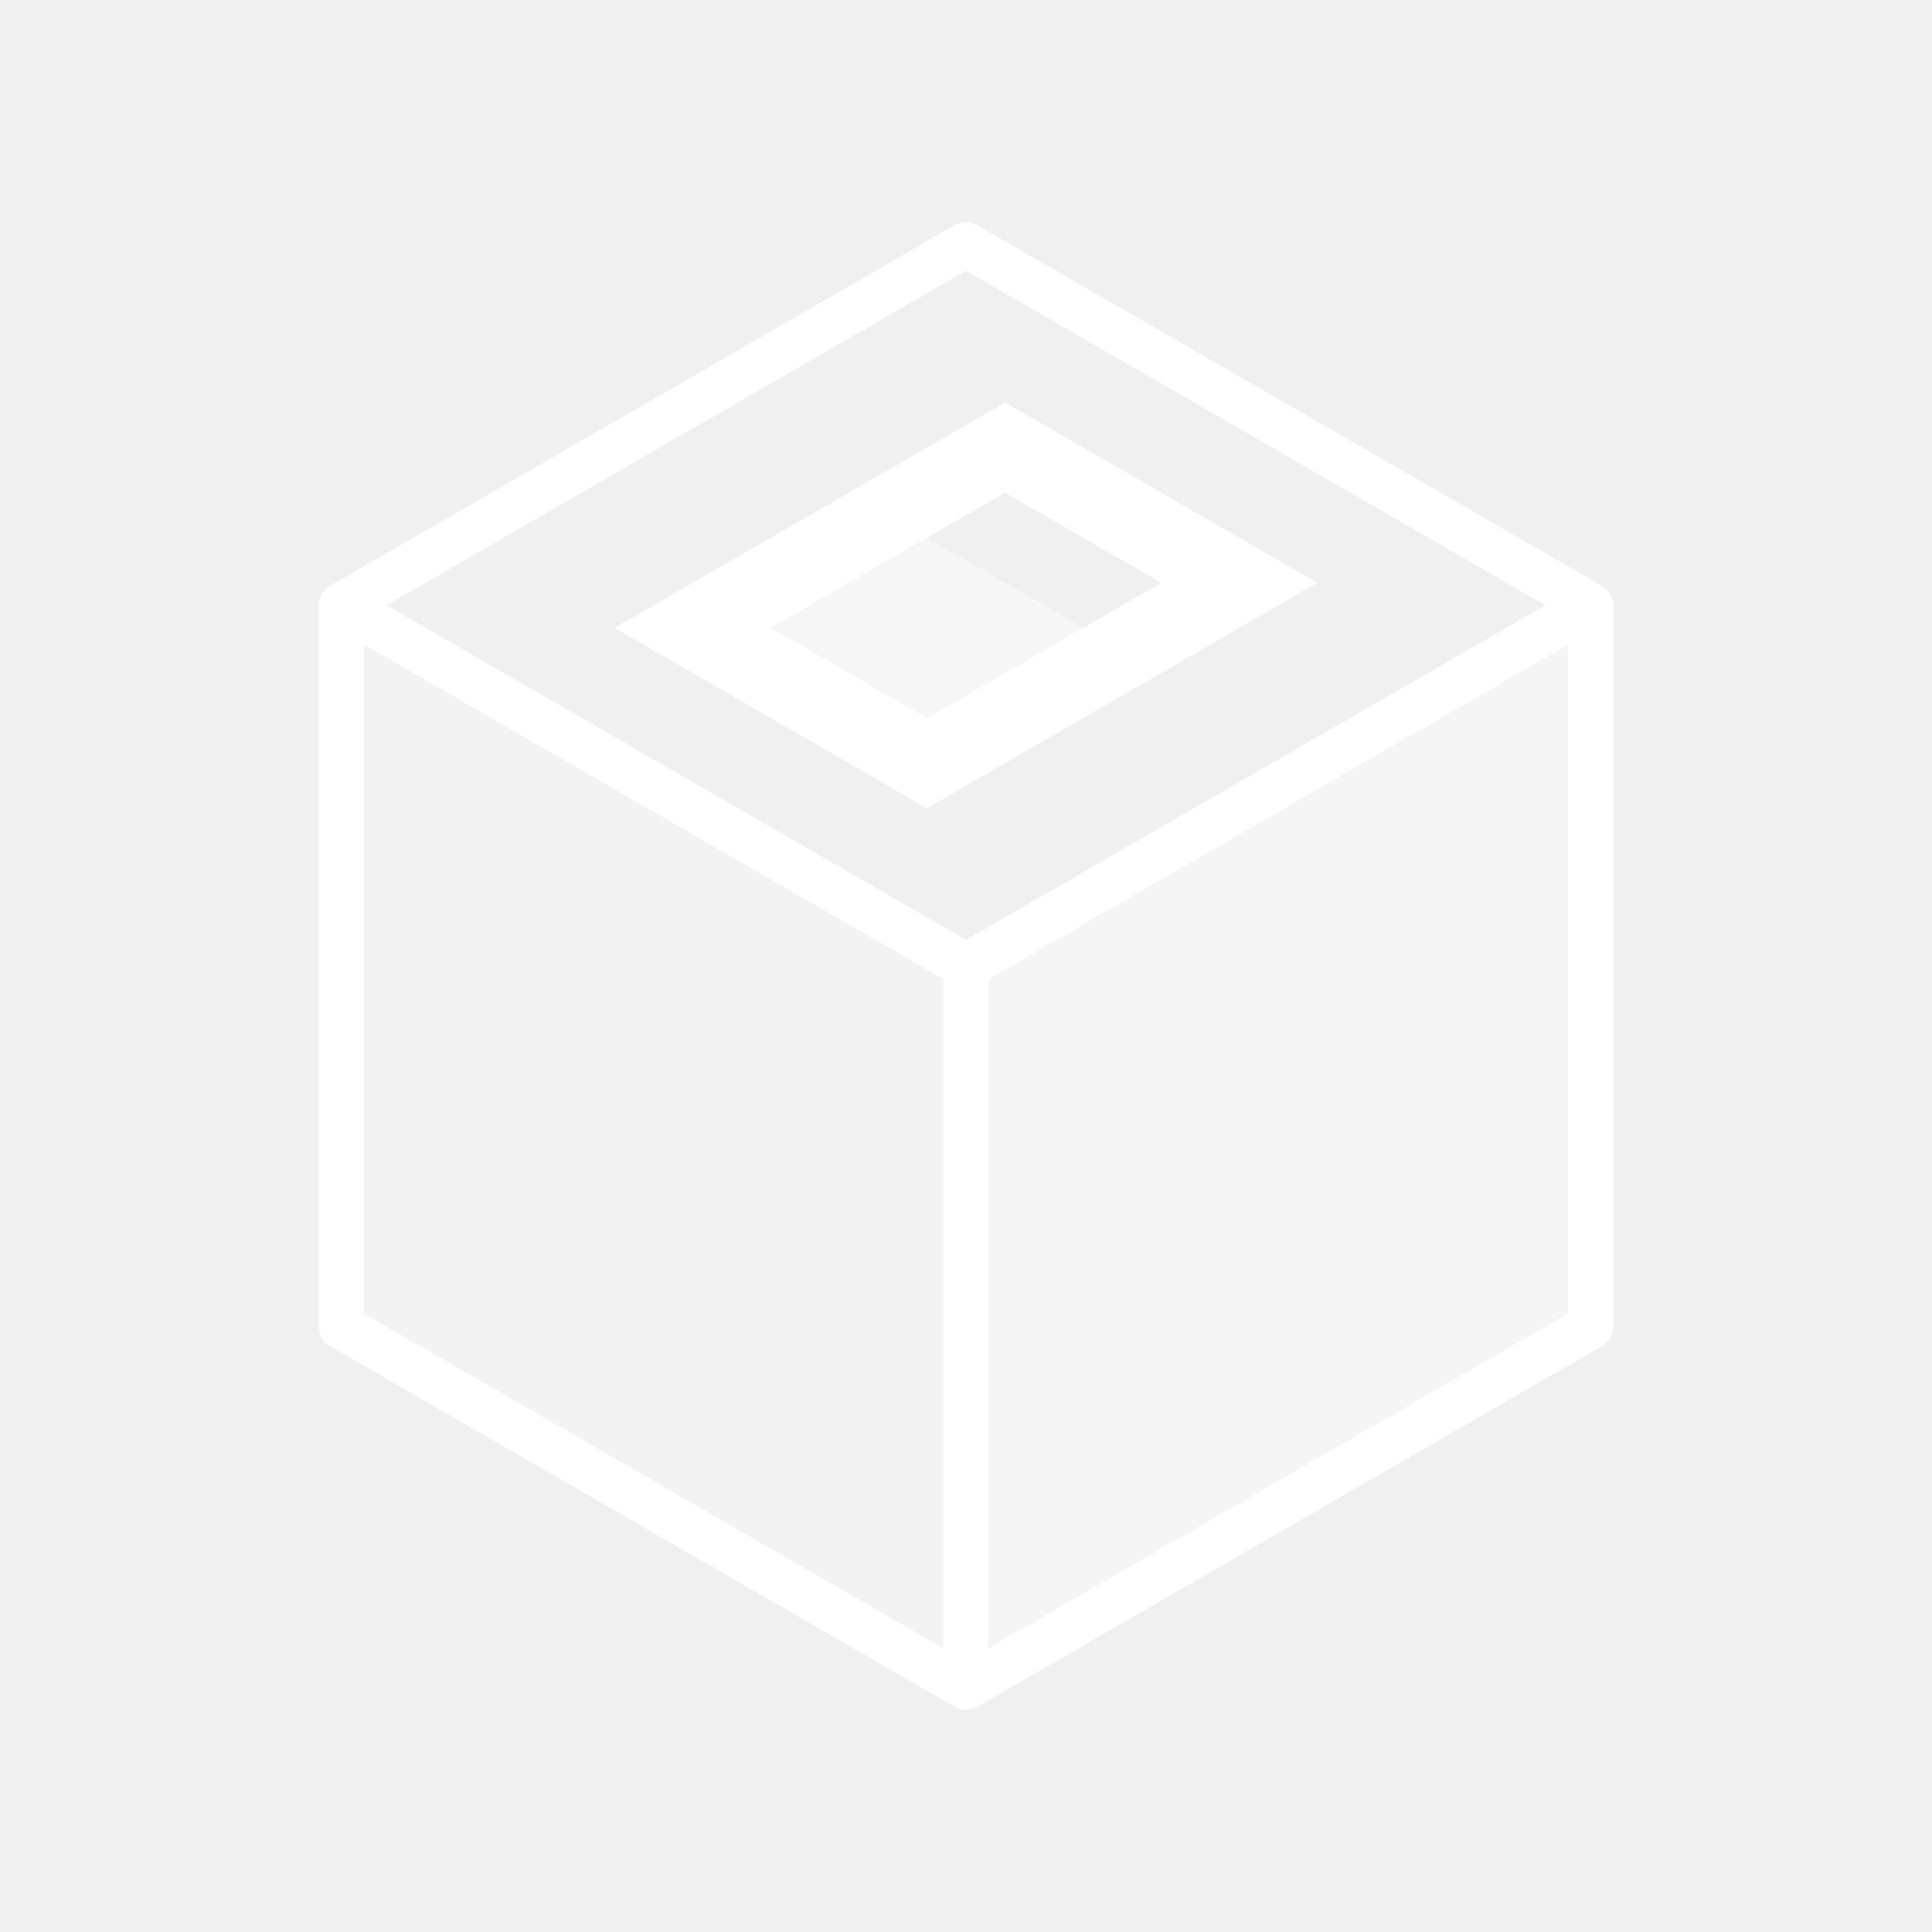
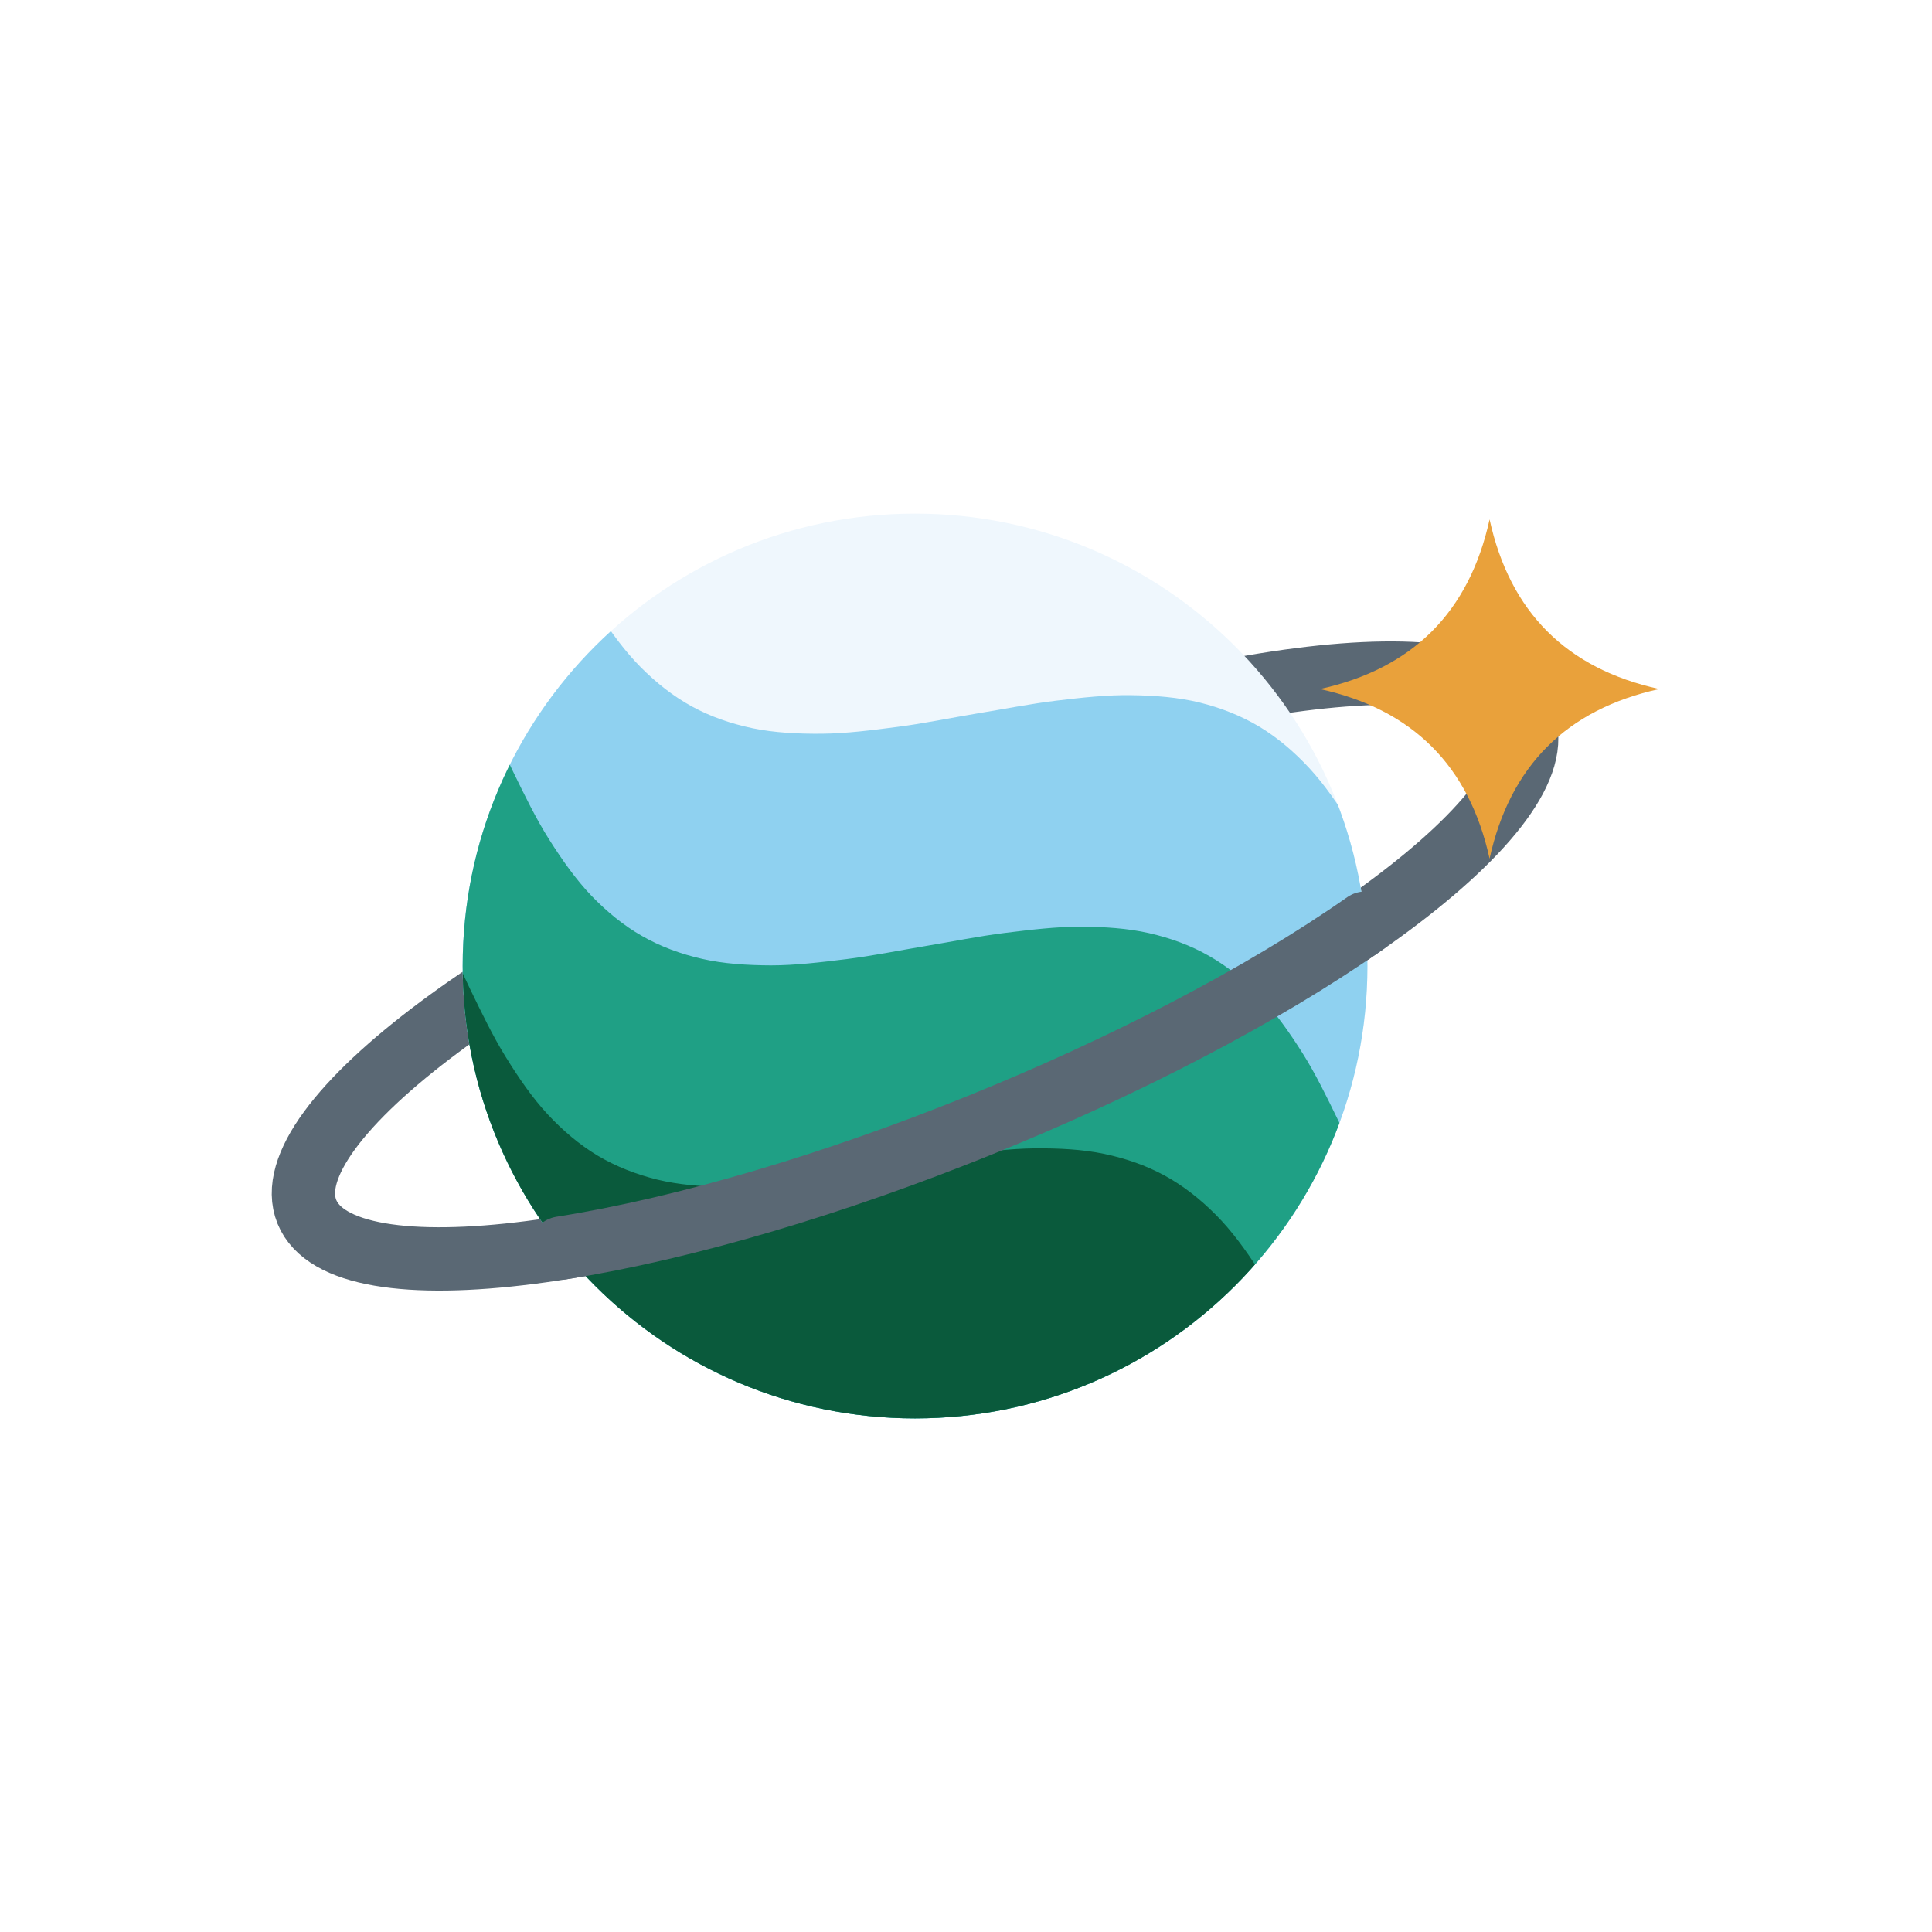
<svg xmlns="http://www.w3.org/2000/svg" width="180" height="180" viewBox="0 0 180 180">
-   <g transform="translate(90, 90) scale(1.4)">
-     <path d="M0 0 L-41.568 -24 L-41.568 24 L0 48 Z" fill="white" fill-opacity="0.2" stroke="white" stroke-width="3" stroke-linejoin="round" />
-     <path d="M0 0 L41.568 -24 L41.568 24 L0 48 Z" fill="white" fill-opacity="0.35" stroke="white" stroke-width="3" stroke-linejoin="round" />
-     <path d="M0 -48 L-41.568 -24 L0 0 L41.568 -24 Z" fill="none" stroke="white" stroke-width="3" stroke-linejoin="round" />
-     <g transform="matrix(0.866, 0.5, -0.866, 0.5, 0, -24) scale(0.75)">
-       <path fill-rule="evenodd" clip-rule="evenodd" d="M-16 -20 L16 -20 L16 20 L-16 20 Z M-8 -12 L-8 12 L8 12 L8 -12 Z" fill="white" />
-       <path d="M-8 -4 L8 -4 L8 12 L-8 12 Z" fill="white" fill-opacity="0.4" />
+   <rect width="180" height="180" fill="#FFFFFF" />
+   <g transform="translate(14.651 14.651) scale(1.50698)">
+     <g transform="translate(11.89 15.04) scale(0.6992)">
+       <ellipse cx="50" cy="50" rx="58.0" ry="15.2" transform="rotate(-22 50 50)" fill="none" stroke="#5A6874" stroke-width="5.6" />
+       <clipPath id="dw2">
+         <circle cx="50" cy="50" r="40" />
+       </clipPath>
+       <circle cx="50" cy="50" r="40" fill="#EFF7FD" />
+       <g clip-path="url(#dw2)">
+         <g transform="rotate(28 50 50)">
+           <path d="M -12.00 19.69 C -11.06 20.27 -8.24 21.88 -6.36 23.17 C -4.48 24.46 -2.61 25.99 -0.73 27.43 C 1.15 28.86 3.03 30.43 4.91 31.78 C 6.79 33.13 8.67 34.47 10.55 35.52 C 12.42 36.57 14.30 37.48 16.18 38.06 C 18.06 38.64 19.94 38.98 21.82 39.00 C 23.70 39.02 25.58 38.72 27.45 38.18 C 29.33 37.63 31.21 36.75 33.09 35.73 C 34.97 34.71 36.85 33.38 38.73 32.04 C 40.61 30.71 42.48 29.15 44.36 27.71 C 46.24 26.28 48.12 24.74 50.00 23.43 C 51.88 22.12 53.76 20.84 55.64 19.88 C 57.52 18.91 59.39 18.10 61.27 17.62 C 63.15 17.15 65.03 16.93 66.91 17.02 C 68.79 17.12 70.67 17.53 72.55 18.18 C 74.42 18.83 76.30 19.81 78.18 20.91 C 80.06 22.00 81.94 23.39 83.82 24.76 C 85.70 26.14 87.58 27.71 89.45 29.14 C 91.33 30.57 93.21 32.08 95.09 33.33 C 96.97 34.59 98.85 35.79 100.73 36.68 C 102.61 37.56 104.48 38.26 106.36 38.63 C 108.24 39.00 111.06 38.85 112.00 38.89 L 112 160 L -12 160 Z" fill="#8FD1F0" />
+           <path d="M -12.00 37.45 C -11.06 37.79 -8.24 38.59 -6.36 39.50 C -4.48 40.41 -2.61 41.64 -0.73 42.92 C 1.15 44.19 3.03 45.71 4.91 47.14 C 6.79 48.58 8.67 50.15 10.55 51.51 C 12.42 52.87 14.30 54.24 16.18 55.31 C 18.06 56.38 19.94 57.33 21.82 57.95 C 23.70 58.56 25.58 58.94 27.45 58.99 C 29.33 59.05 31.21 58.79 33.09 58.28 C 34.97 57.77 36.85 56.92 38.73 55.93 C 40.61 54.93 42.48 53.63 44.36 52.31 C 46.24 50.99 48.12 49.44 50.00 48.00 C 51.88 46.56 53.76 45.01 55.64 43.69 C 57.52 42.37 59.39 41.07 61.27 40.07 C 63.15 39.08 65.03 38.23 66.91 37.72 C 68.79 37.21 70.67 36.95 72.55 37.01 C 74.42 37.06 76.30 37.44 78.18 38.05 C 80.06 38.67 81.94 39.62 83.82 40.69 C 85.70 41.76 87.58 43.13 89.45 44.49 C 91.33 45.85 93.21 47.42 95.09 48.86 C 96.97 50.29 98.85 51.81 100.73 53.08 C 102.61 54.36 104.48 55.59 106.36 56.50 C 108.24 57.41 111.06 58.21 112.00 58.55 L 112 160 L -12 160 Z" fill="#1FA085" />
+           <path d="M -12.00 56.11 C -11.06 56.15 -8.24 56.00 -6.36 56.37 C -4.48 56.74 -2.61 57.44 -0.73 58.32 C 1.15 59.21 3.03 60.41 4.91 61.67 C 6.79 62.92 8.67 64.43 10.55 65.86 C 12.42 67.29 14.30 68.86 16.18 70.24 C 18.06 71.61 19.94 73.00 21.82 74.09 C 23.70 75.19 25.58 76.17 27.45 76.82 C 29.33 77.47 31.21 77.88 33.09 77.98 C 34.97 78.07 36.85 77.85 38.73 77.38 C 40.61 76.90 42.48 76.09 44.36 75.12 C 46.24 74.16 48.12 72.88 50.00 71.57 C 51.88 70.26 53.76 68.72 55.64 67.29 C 57.52 65.85 59.39 64.29 61.27 62.96 C 63.15 61.62 65.03 60.29 66.91 59.27 C 68.79 58.25 70.67 57.37 72.55 56.82 C 74.42 56.28 76.30 55.98 78.18 56.00 C 80.06 56.02 81.94 56.36 83.82 56.94 C 85.70 57.52 87.58 58.43 89.45 59.48 C 91.33 60.53 93.21 61.87 95.09 63.22 C 96.97 64.57 98.85 66.14 100.73 67.57 C 102.61 69.01 104.48 70.54 106.36 71.83 C 108.24 73.12 111.06 74.73 112.00 75.31 L 112 160 L -12 160 Z" fill="#0A5A3C" />
+         </g>
+       </g>
+       <path d="M 89.82 46.21 A 58.0 15.2 -22 0 1 18.72 74.94" fill="none" stroke="#5A6874" stroke-width="5.6" stroke-linecap="round" />
+       <g transform="translate(100.80 25.51)">
+         <path fill="#E9A13B" d="M 0 -15 Q 2.70 -2.70 15 0 Q 2.70 2.70 0 15 Q -2.70 2.70 -15 0 Q -2.70 -2.70 0 -15 Z" />
+       </g>
    </g>
  </g>
</svg>
